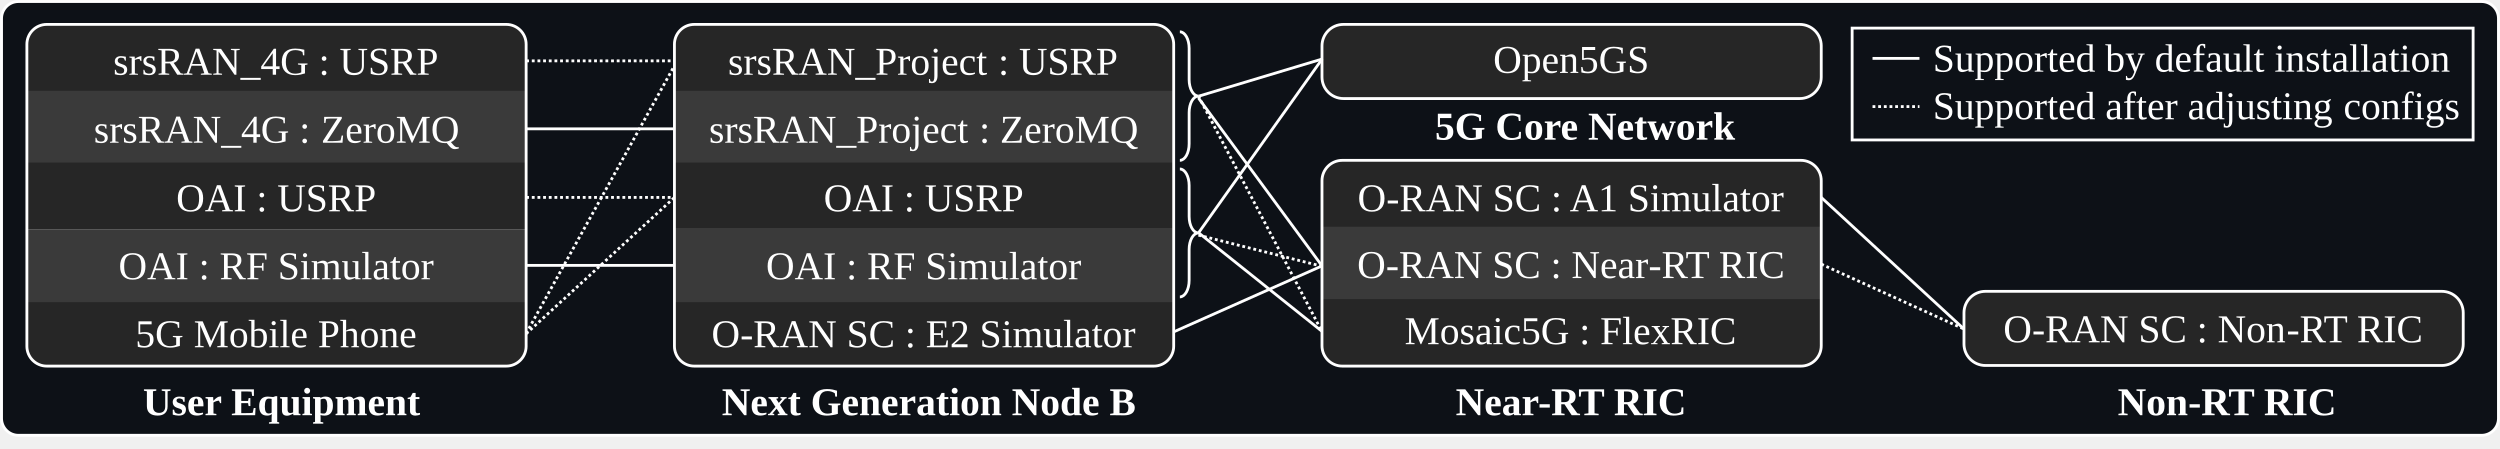
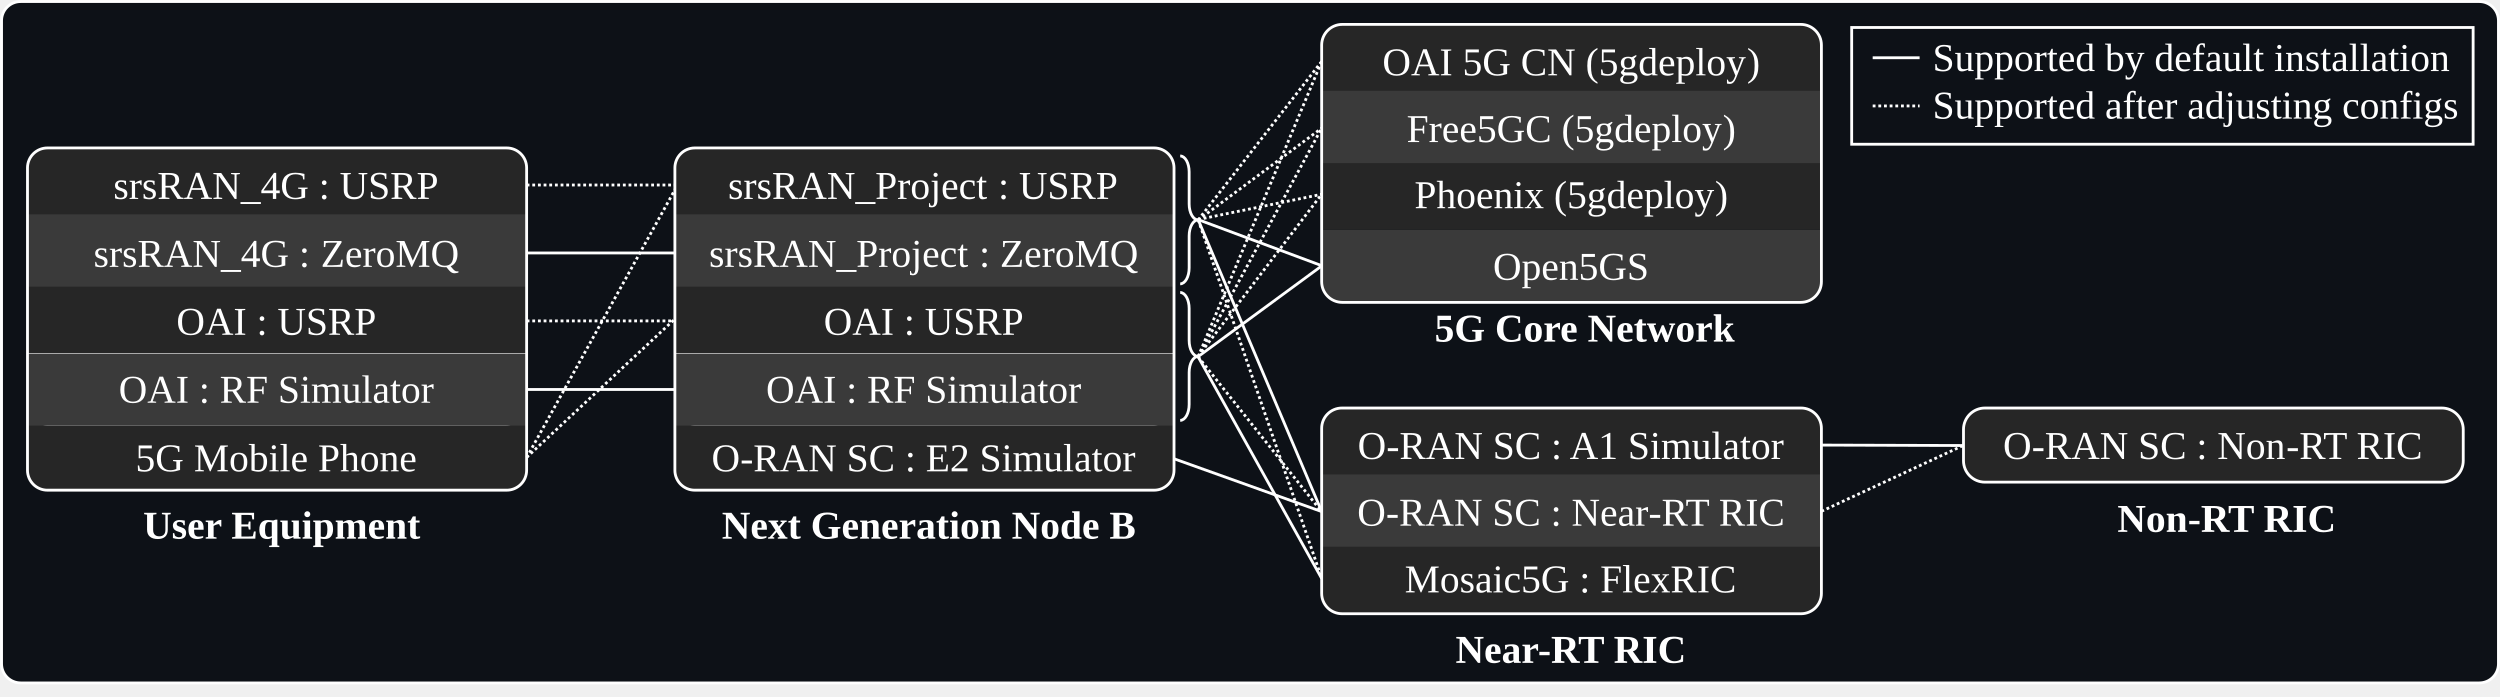
- <svg xmlns="http://www.w3.org/2000/svg" width="4046" height="726" xml:space="preserve" overflow="hidden">
-   <g transform="translate(-206 -745)">
-     <path d="M208.5 774.851C208.5 759.746 220.746 747.5 235.851 747.5L4222.15 747.5C4237.25 747.5 4249.5 759.746 4249.5 774.851L4249.5 1422.15C4249.5 1437.25 4237.25 1449.5 4222.15 1449.5L235.851 1449.5C220.746 1449.5 208.5 1437.25 208.5 1422.15Z" stroke="#FFFFFF" stroke-width="4.583" stroke-miterlimit="8" fill="#0D1117" fill-rule="evenodd" />
-     <path d="M2145.5 1125.5 2345.49 1175.93" stroke="#FFFFFF" stroke-width="4.583" stroke-miterlimit="8" stroke-dasharray="4.583 4.583" fill="none" fill-rule="evenodd" />
-     <path d="M2345.5 819.236C2345.5 800.052 2361.05 784.5 2380.24 784.5L3118.76 784.5C3137.95 784.5 3153.5 800.052 3153.5 819.236L3153.5 869.764C3153.5 888.948 3137.95 904.5 3118.76 904.5L2380.24 904.5C2361.05 904.5 2345.5 888.948 2345.5 869.764Z" stroke="#FFFFFF" stroke-width="4.583" stroke-miterlimit="8" fill="#262626" fill-rule="evenodd" />
-     <text fill="#FFFFFF" font-family="Times New Roman,Times New Roman_MSFontService,sans-serif" font-weight="400" font-size="64" transform="matrix(1 0 0 1 2622.65 863)">Open5GS</text>
-     <path d="M1057.5 843.5 1301.76 843.5" stroke="#FFFFFF" stroke-width="4.583" stroke-miterlimit="8" stroke-dasharray="4.583 4.583" fill="none" fill-rule="evenodd" />
-     <path d="M1058.5 953.5 1303.45 953.5" stroke="#FFFFFF" stroke-width="4.583" stroke-miterlimit="8" fill="none" fill-rule="evenodd" />
-     <path d="M0 0 244.259 441.244" stroke="#FFFFFF" stroke-width="4.583" stroke-miterlimit="8" stroke-dasharray="4.583 4.583" fill="none" fill-rule="evenodd" transform="matrix(1 0 0 -1 1057.5 1284.74)" />
-     <path d="M1057.5 1174.5 1303.13 1174.5" stroke="#FFFFFF" stroke-width="4.583" stroke-miterlimit="8" fill="none" fill-rule="evenodd" />
-     <path d="M1057.5 1064.5 1297.56 1064.5" stroke="#FFFFFF" stroke-width="4.583" stroke-miterlimit="8" stroke-dasharray="4.583 4.583" fill="none" fill-rule="evenodd" />
-     <path d="M3153.5 1172.5 3384.36 1277.45" stroke="#FFFFFF" stroke-width="4.583" stroke-miterlimit="8" stroke-dasharray="4.583 4.583" fill="none" fill-rule="evenodd" />
-     <path d="M0 0 200.267 60.257" stroke="#FFFFFF" stroke-width="4.583" stroke-miterlimit="8" fill="none" fill-rule="evenodd" transform="matrix(1 0 0 -1 2145.5 900.757)" />
-     <path d="M0 0 200.267 281.61" stroke="#FFFFFF" stroke-width="4.583" stroke-miterlimit="8" fill="none" fill-rule="evenodd" transform="matrix(1 0 0 -1 2145.5 1122.11)" />
-     <path d="M2145.5 903.5 2345.49 1175.28" stroke="#FFFFFF" stroke-width="4.583" stroke-miterlimit="8" fill="none" fill-rule="evenodd" />
-     <path d="M2145.5 1121.5 2345.49 1281.26" stroke="#FFFFFF" stroke-width="4.583" stroke-miterlimit="8" fill="none" fill-rule="evenodd" />
-     <path d="M0 0 245.633 109.264" stroke="#FFFFFF" stroke-width="4.583" stroke-miterlimit="8" fill="none" fill-rule="evenodd" transform="matrix(1 0 0 -1 2099.5 1284.76)" />
-     <path d="M2145.5 900.5 2345.49 1281.61" stroke="#FFFFFF" stroke-width="4.583" stroke-miterlimit="8" stroke-dasharray="4.583 4.583" fill="none" fill-rule="evenodd" />
-     <rect x="3203.5" y="790.5" width="1005" height="181" stroke="#FFFFFF" stroke-width="4.583" stroke-miterlimit="8" fill="#0D1117" />
-     <path d="M3236.5 839.5 3312.46 839.5" stroke="#FFFFFF" stroke-width="4.583" stroke-miterlimit="8" fill="none" fill-rule="evenodd" />
-     <text fill="#FFFFFF" font-family="Times New Roman,Times New Roman_MSFontService,sans-serif" font-weight="400" font-size="64" transform="matrix(1 0 0 1 3334.11 861)">Supported by default installation</text>
-     <text fill="#FFFFFF" font-family="Times New Roman,Times New Roman_MSFontService,sans-serif" font-weight="400" font-size="64" transform="matrix(1 0 0 1 3334.11 938)">Supported after adjusting </text>
-     <text fill="#FFFFFF" font-family="Times New Roman,Times New Roman_MSFontService,sans-serif" font-weight="400" font-size="64" transform="matrix(1 0 0 1 3998.7 938)">configs</text>
-     <path d="M3236.5 917.5 3312.46 917.5" stroke="#FFFFFF" stroke-width="4.583" stroke-miterlimit="8" stroke-dasharray="4.583 4.583" fill="none" fill-rule="evenodd" />
-     <path d="M2115.5 796.5C2123.78 796.5 2130.5 808.441 2130.5 823.17L2130.5 873.83C2130.5 888.559 2137.22 900.5 2145.5 900.5 2137.22 900.5 2130.5 912.441 2130.5 927.17L2130.5 977.83C2130.5 992.559 2123.78 1004.5 2115.5 1004.5" stroke="#FFFFFF" stroke-width="4.583" stroke-miterlimit="8" fill="none" fill-rule="evenodd" />
-     <path d="M2115.5 1018.5C2123.78 1018.5 2130.5 1030.44 2130.5 1045.17L2130.5 1095.33C2130.5 1110.06 2137.22 1122 2145.5 1122 2137.22 1122 2130.5 1133.94 2130.5 1148.67L2130.5 1198.83C2130.5 1213.56 2123.78 1225.5 2115.5 1225.5" stroke="#FFFFFF" stroke-width="4.583" stroke-miterlimit="8" fill="none" fill-rule="evenodd" />
-     <path d="M1297 816.401C1297 798.506 1311.51 784 1329.4 784L2072.6 784C2090.49 784 2105 798.506 2105 816.401L2105 1304.6C2105 1322.49 2090.49 1337 2072.6 1337L1329.4 1337C1311.51 1337 1297 1322.49 1297 1304.6Z" fill="#262626" fill-rule="evenodd" />
-     <path d="M2071.2 1233 1330.8 1233C1312.13 1233 1297 1217.87 1297 1199.2L1297 1116 2105 1116 2105 1199.2C2105 1217.87 2089.87 1233 2071.2 1233Z" fill="#F2F2F2" fill-rule="evenodd" />
-     <rect x="1297" y="892" width="808" height="116" fill="#3A3A3A" />
-     <text fill="#FFFFFF" font-family="Times New Roman,Times New Roman_MSFontService,sans-serif" font-weight="400" font-size="64" transform="matrix(1 0 0 1 1539.08 1087)">OAI : USRP</text>
-     <text fill="#FFFFFF" font-family="Times New Roman,Times New Roman_MSFontService,sans-serif" font-weight="400" font-size="64" transform="matrix(1 0 0 1 1353.46 976)">srsRAN_Project</text>
-     <text fill="#FFFFFF" font-family="Times New Roman,Times New Roman_MSFontService,sans-serif" font-weight="400" font-size="64" transform="matrix(1 0 0 1 1790.59 976)">: </text>
-     <text fill="#FFFFFF" font-family="Times New Roman,Times New Roman_MSFontService,sans-serif" font-weight="400" font-size="64" transform="matrix(1 0 0 1 1824.4 976)">ZeroMQ</text>
-     <text fill="#FFFFFF" font-family="Times New Roman,Times New Roman_MSFontService,sans-serif" font-weight="400" font-size="64" transform="matrix(1 0 0 1 1384.17 866)">srsRAN_Project</text>
-     <text fill="#FFFFFF" font-family="Times New Roman,Times New Roman_MSFontService,sans-serif" font-weight="400" font-size="64" transform="matrix(1 0 0 1 1821.3 866)">: USRP</text>
-     <text fill="#FFFFFF" font-family="Times New Roman,Times New Roman_MSFontService,sans-serif" font-weight="400" font-size="64" transform="matrix(1 0 0 1 1357.47 1307)">O</text>
-     <text fill="#FFFFFF" font-family="Times New Roman,Times New Roman_MSFontService,sans-serif" font-weight="400" font-size="64" transform="matrix(1 0 0 1 1403.88 1307)">-</text>
-     <text fill="#FFFFFF" font-family="Times New Roman,Times New Roman_MSFontService,sans-serif" font-weight="400" font-size="64" transform="matrix(1 0 0 1 1425.07 1307)">RAN SC : E2 Simulator</text>
-     <text fill="#FFFFFF" font-family="Times New Roman,Times New Roman_MSFontService,sans-serif" font-weight="700" font-size="64" transform="matrix(1 0 0 1 1374.12 1417)">Next Generation Node B</text>
-     <rect x="1297" y="1114" width="808" height="120" fill="#3A3A3A" />
-     <text fill="#FFFFFF" font-family="Times New Roman,Times New Roman_MSFontService,sans-serif" font-weight="400" font-size="64" transform="matrix(1 0 0 1 1445.7 1197)">OAI : RF Simulator</text>
-     <path d="M1297.5 816.679C1297.5 798.907 1311.91 784.5 1329.68 784.5L2073.32 784.5C2091.09 784.5 2105.5 798.907 2105.5 816.679L2105.5 1305.32C2105.5 1323.09 2091.09 1337.5 2073.32 1337.5L1329.68 1337.5C1311.91 1337.5 1297.5 1323.09 1297.5 1305.32Z" stroke="#FFFFFF" stroke-width="4.583" stroke-miterlimit="8" fill="none" fill-rule="evenodd" />
-     <path d="M249 816.401C249 798.506 263.506 784 281.4 784L1024.6 784C1042.49 784 1057 798.506 1057 816.401L1057 1304.6C1057 1322.49 1042.49 1337 1024.6 1337L281.4 1337C263.506 1337 249 1322.49 249 1304.6Z" fill="#262626" fill-rule="evenodd" />
-     <path d="M1023.2 1233 282.801 1233C264.133 1233 249 1217.87 249 1199.2L249 1116 1057 1116 1057 1199.2C1057 1217.87 1041.87 1233 1023.2 1233Z" fill="#F2F2F2" fill-rule="evenodd" />
-     <rect x="249" y="892" width="808" height="116" fill="#3A3A3A" />
-     <text fill="#FFFFFF" font-family="Times New Roman,Times New Roman_MSFontService,sans-serif" font-weight="400" font-size="64" transform="matrix(1 0 0 1 491.175 1087)">OAI : USRP</text>
-     <text fill="#FFFFFF" font-family="Times New Roman,Times New Roman_MSFontService,sans-serif" font-weight="400" font-size="64" transform="matrix(1 0 0 1 357.8 976)">srsRAN_4G : </text>
-     <text fill="#FFFFFF" font-family="Times New Roman,Times New Roman_MSFontService,sans-serif" font-weight="400" font-size="64" transform="matrix(1 0 0 1 725.612 976)">ZeroMQ</text>
-     <text fill="#FFFFFF" font-family="Times New Roman,Times New Roman_MSFontService,sans-serif" font-weight="400" font-size="64" transform="matrix(1 0 0 1 389.196 866)">srsRAN_4G : USRP</text>
-     <text fill="#FFFFFF" font-family="Times New Roman,Times New Roman_MSFontService,sans-serif" font-weight="400" font-size="64" transform="matrix(1 0 0 1 425.003 1307)">5G </text>
-     <text fill="#FFFFFF" font-family="Times New Roman,Times New Roman_MSFontService,sans-serif" font-weight="400" font-size="64" transform="matrix(1 0 0 1 519.534 1307)">Mobile Phone</text>
-     <text fill="#FFFFFF" font-family="Times New Roman,Times New Roman_MSFontService,sans-serif" font-weight="700" font-size="64" transform="matrix(1 0 0 1 437.369 1417)">User Equipment</text>
-     <rect x="249" y="1116" width="808" height="118" fill="#3A3A3A" />
-     <text fill="#FFFFFF" font-family="Times New Roman,Times New Roman_MSFontService,sans-serif" font-weight="400" font-size="64" transform="matrix(1 0 0 1 397.789 1197)">OAI : RF Simulator</text>
-     <path d="M249.5 816.679C249.5 798.907 263.907 784.5 281.68 784.5L1025.32 784.5C1043.09 784.5 1057.5 798.907 1057.5 816.679L1057.5 1305.32C1057.5 1323.09 1043.09 1337.5 1025.32 1337.5L281.68 1337.5C263.907 1337.5 249.5 1323.09 249.5 1305.32Z" stroke="#FFFFFF" stroke-width="4.583" stroke-miterlimit="8" fill="none" fill-rule="evenodd" />
-     <path d="M3384.5 1251.24C3384.5 1232.05 3400.05 1216.5 3419.24 1216.5L4157.76 1216.5C4176.95 1216.5 4192.5 1232.05 4192.5 1251.24L4192.5 1301.76C4192.5 1320.95 4176.95 1336.5 4157.76 1336.5L3419.24 1336.5C3400.05 1336.5 3384.5 1320.95 3384.5 1301.76Z" stroke="#FFFFFF" stroke-width="4.583" stroke-miterlimit="8" fill="#262626" fill-rule="evenodd" />
-     <text fill="#FFFFFF" font-family="Times New Roman,Times New Roman_MSFontService,sans-serif" font-weight="400" font-size="64" transform="matrix(1 0 0 1 3448.17 1299)">O</text>
-     <text fill="#FFFFFF" font-family="Times New Roman,Times New Roman_MSFontService,sans-serif" font-weight="400" font-size="64" transform="matrix(1 0 0 1 3494.58 1299)">-</text>
-     <text fill="#FFFFFF" font-family="Times New Roman,Times New Roman_MSFontService,sans-serif" font-weight="400" font-size="64" transform="matrix(1 0 0 1 3515.77 1299)">RAN SC : Non</text>
-     <text fill="#FFFFFF" font-family="Times New Roman,Times New Roman_MSFontService,sans-serif" font-weight="400" font-size="64" transform="matrix(1 0 0 1 3906.5 1299)">-</text>
-     <text fill="#FFFFFF" font-family="Times New Roman,Times New Roman_MSFontService,sans-serif" font-weight="400" font-size="64" transform="matrix(1 0 0 1 3927.7 1299)">RT RIC</text>
-     <text fill="#FFFFFF" font-family="Times New Roman,Times New Roman_MSFontService,sans-serif" font-weight="700" font-size="64" transform="matrix(1 0 0 1 3633.23 1417)">Non</text>
-     <text fill="#FFFFFF" font-family="Times New Roman,Times New Roman_MSFontService,sans-serif" font-weight="700" font-size="64" transform="matrix(1 0 0 1 3747.24 1417)">-</text>
-     <text fill="#FFFFFF" font-family="Times New Roman,Times New Roman_MSFontService,sans-serif" font-weight="700" font-size="64" transform="matrix(1 0 0 1 3768.44 1417)">RT RIC</text>
-     <path d="M0 0 240.064 220.622" stroke="#FFFFFF" stroke-width="4.583" stroke-miterlimit="8" stroke-dasharray="4.583 4.583" fill="none" fill-rule="evenodd" transform="matrix(1 0 0 -1 1057.5 1285.12)" />
-     <text fill="#FFFFFF" font-family="Times New Roman,Times New Roman_MSFontService,sans-serif" font-weight="700" font-size="64" transform="matrix(1 0 0 1 2561.82 1417)">Near</text>
-     <text fill="#FFFFFF" font-family="Times New Roman,Times New Roman_MSFontService,sans-serif" font-weight="700" font-size="64" transform="matrix(1 0 0 1 2695.22 1417)">-</text>
-     <text fill="#FFFFFF" font-family="Times New Roman,Times New Roman_MSFontService,sans-serif" font-weight="700" font-size="64" transform="matrix(1 0 0 1 2716.41 1417)">RT RIC</text>
-     <path d="M2345 1035.52C2345 1018.11 2359.11 1004 2376.52 1004L3121.48 1004C3138.89 1004 3153 1018.11 3153 1035.52L3153 1305.48C3153 1322.89 3138.89 1337 3121.48 1337L2376.52 1337C2359.11 1337 2345 1322.89 2345 1305.48Z" fill="#262626" fill-rule="evenodd" />
-     <rect x="2345" y="1112" width="808" height="117" fill="#3A3A3A" />
-     <path d="M2345.5 1037.4C2345.5 1019.23 2360.23 1004.5 2378.4 1004.5L3120.6 1004.5C3138.77 1004.5 3153.5 1019.23 3153.5 1037.4L3153.5 1304.6C3153.5 1322.77 3138.77 1337.5 3120.6 1337.5L2378.4 1337.5C2360.23 1337.5 2345.5 1322.77 2345.5 1304.6Z" stroke="#FFFFFF" stroke-width="4.583" stroke-miterlimit="8" fill="none" fill-rule="evenodd" />
-     <text fill="#FFFFFF" font-family="Times New Roman,Times New Roman_MSFontService,sans-serif" font-weight="400" font-size="64" transform="matrix(1 0 0 1 2479.23 1302)">Mosaic5G : FlexRIC</text>
-     <text fill="#FFFFFF" font-family="Times New Roman,Times New Roman_MSFontService,sans-serif" font-weight="400" font-size="64" transform="matrix(1 0 0 1 2402.46 1195)">O</text>
-     <text fill="#FFFFFF" font-family="Times New Roman,Times New Roman_MSFontService,sans-serif" font-weight="400" font-size="64" transform="matrix(1 0 0 1 2448.86 1195)">-</text>
-     <text fill="#FFFFFF" font-family="Times New Roman,Times New Roman_MSFontService,sans-serif" font-weight="400" font-size="64" transform="matrix(1 0 0 1 2470.06 1195)">RAN SC : Near</text>
-     <text fill="#FFFFFF" font-family="Times New Roman,Times New Roman_MSFontService,sans-serif" font-weight="400" font-size="64" transform="matrix(1 0 0 1 2873.83 1195)">-</text>
-     <text fill="#FFFFFF" font-family="Times New Roman,Times New Roman_MSFontService,sans-serif" font-weight="400" font-size="64" transform="matrix(1 0 0 1 2895.03 1195)">RT RIC</text>
-     <text fill="#FFFFFF" font-family="Times New Roman,Times New Roman_MSFontService,sans-serif" font-weight="400" font-size="64" transform="matrix(1 0 0 1 2403.07 1087)">O</text>
-     <text fill="#FFFFFF" font-family="Times New Roman,Times New Roman_MSFontService,sans-serif" font-weight="400" font-size="64" transform="matrix(1 0 0 1 2449.48 1087)">-</text>
-     <text fill="#FFFFFF" font-family="Times New Roman,Times New Roman_MSFontService,sans-serif" font-weight="400" font-size="64" transform="matrix(1 0 0 1 2470.68 1087)">RAN SC : A1 Simulator</text>
-     <path d="M3153.5 1064.5 3384.36 1277.36" stroke="#FFFFFF" stroke-width="4.583" stroke-miterlimit="8" fill="none" fill-rule="evenodd" />
-     <text fill="#FFFFFF" font-family="Times New Roman,Times New Roman_MSFontService,sans-serif" font-weight="700" font-size="64" transform="matrix(1 0 0 1 2528.36 971)">5G Core Network</text>
+ <svg xmlns="http://www.w3.org/2000/svg" width="4047" height="1127" xml:space="preserve" overflow="hidden">
+   <g transform="translate(-177 -684)">
+     <path d="M179.5 717.438C179.5 700.352 193.351 686.5 210.438 686.5L4190.56 686.5C4207.65 686.5 4221.5 700.352 4221.5 717.438L4221.5 1758.56C4221.5 1775.65 4207.65 1789.5 4190.56 1789.5L210.438 1789.5C193.351 1789.5 179.5 1775.65 179.5 1758.56Z" stroke="#FFFFFF" stroke-width="4.583" stroke-miterlimit="8" fill="#0D1117" fill-rule="evenodd" />
+     <path d="M2071.5 1424.5 2317.13 1512.38" stroke="#FFFFFF" stroke-width="4.583" stroke-miterlimit="8" fill="none" fill-rule="evenodd" />
+     <path d="M1029.5 983.5 1273.76 983.5" stroke="#FFFFFF" stroke-width="4.583" stroke-miterlimit="8" stroke-dasharray="4.583 4.583" fill="none" fill-rule="evenodd" />
+     <path d="M1029.5 1093.5 1275.13 1093.5" stroke="#FFFFFF" stroke-width="4.583" stroke-miterlimit="8" fill="none" fill-rule="evenodd" />
+     <path d="M0 0 244.259 441.244" stroke="#FFFFFF" stroke-width="4.583" stroke-miterlimit="8" stroke-dasharray="4.583 4.583" fill="none" fill-rule="evenodd" transform="matrix(1 0 0 -1 1029.5 1424.74)" />
+     <path d="M1029.5 1314.5 1275.13 1314.5" stroke="#FFFFFF" stroke-width="4.583" stroke-miterlimit="8" fill="none" fill-rule="evenodd" />
+     <path d="M1029.5 1203.5 1269.56 1203.5" stroke="#FFFFFF" stroke-width="4.583" stroke-miterlimit="8" stroke-dasharray="4.583 4.583" fill="none" fill-rule="evenodd" />
+     <path d="M2087.5 936.5C2095.51 936.5 2102 948.042 2102 962.281L2102 1014.22C2102 1028.46 2108.49 1040 2116.5 1040 2108.49 1040 2102 1051.54 2102 1065.78L2102 1117.72C2102 1131.96 2095.51 1143.5 2087.5 1143.5" stroke="#FFFFFF" stroke-width="4.583" stroke-miterlimit="8" fill="none" fill-rule="evenodd" />
+     <path d="M2087.5 1157.5C2095.51 1157.5 2102 1169.04 2102 1183.28L2102 1235.22C2102 1249.46 2108.49 1261 2116.5 1261 2108.49 1261 2102 1272.54 2102 1286.78L2102 1338.72C2102 1352.96 2095.51 1364.5 2087.5 1364.5" stroke="#FFFFFF" stroke-width="4.583" stroke-miterlimit="8" fill="none" fill-rule="evenodd" />
+     <path d="M1269 955.4C1269 937.506 1283.51 923 1301.4 923L2044.6 923C2062.49 923 2077 937.506 2077 955.4L2077 1443.6C2077 1461.49 2062.49 1476 2044.6 1476L1301.4 1476C1283.51 1476 1269 1461.49 1269 1443.6Z" fill="#262626" fill-rule="evenodd" />
+     <path d="M2043.2 1373 1302.8 1373C1284.13 1373 1269 1357.87 1269 1339.2L1269 1256 2077 1256 2077 1339.2C2077 1357.87 2061.87 1373 2043.2 1373Z" fill="#F2F2F2" fill-rule="evenodd" />
+     <rect x="1269" y="1031" width="808" height="117" fill="#3A3A3A" />
+     <text fill="#FFFFFF" font-family="Times New Roman,Times New Roman_MSFontService,sans-serif" font-weight="400" font-size="64" transform="matrix(1 0 0 1 1510.44 1226)">OAI : USRP</text>
+     <text fill="#FFFFFF" font-family="Times New Roman,Times New Roman_MSFontService,sans-serif" font-weight="400" font-size="64" transform="matrix(1 0 0 1 1324.81 1116)">srsRAN_Project</text>
+     <text fill="#FFFFFF" font-family="Times New Roman,Times New Roman_MSFontService,sans-serif" font-weight="400" font-size="64" transform="matrix(1 0 0 1 1761.95 1116)">: </text>
+     <text fill="#FFFFFF" font-family="Times New Roman,Times New Roman_MSFontService,sans-serif" font-weight="400" font-size="64" transform="matrix(1 0 0 1 1795.75 1116)">ZeroMQ</text>
+     <text fill="#FFFFFF" font-family="Times New Roman,Times New Roman_MSFontService,sans-serif" font-weight="400" font-size="64" transform="matrix(1 0 0 1 1355.52 1006)">srsRAN_Project</text>
+     <text fill="#FFFFFF" font-family="Times New Roman,Times New Roman_MSFontService,sans-serif" font-weight="400" font-size="64" transform="matrix(1 0 0 1 1792.66 1006)">: USRP</text>
+     <text fill="#FFFFFF" font-family="Times New Roman,Times New Roman_MSFontService,sans-serif" font-weight="400" font-size="64" transform="matrix(1 0 0 1 1328.82 1447)">O</text>
+     <text fill="#FFFFFF" font-family="Times New Roman,Times New Roman_MSFontService,sans-serif" font-weight="400" font-size="64" transform="matrix(1 0 0 1 1375.23 1447)">-</text>
+     <text fill="#FFFFFF" font-family="Times New Roman,Times New Roman_MSFontService,sans-serif" font-weight="400" font-size="64" transform="matrix(1 0 0 1 1396.43 1447)">RAN SC : E2 Simulator</text>
+     <text fill="#FFFFFF" font-family="Times New Roman,Times New Roman_MSFontService,sans-serif" font-weight="700" font-size="64" transform="matrix(1 0 0 1 1345.48 1556)">Next Generation Node B</text>
+     <rect x="1269" y="1257" width="808" height="116" fill="#3A3A3A" />
+     <text fill="#FFFFFF" font-family="Times New Roman,Times New Roman_MSFontService,sans-serif" font-weight="400" font-size="64" transform="matrix(1 0 0 1 1417.05 1336)">OAI : RF Simulator</text>
+     <path d="M1269.5 955.737C1269.5 937.933 1283.93 923.5 1301.74 923.5L2045.26 923.5C2063.07 923.5 2077.5 937.933 2077.5 955.737L2077.5 1445.26C2077.5 1463.07 2063.07 1477.5 2045.26 1477.5L1301.74 1477.5C1283.93 1477.5 1269.5 1463.07 1269.5 1445.26Z" stroke="#FFFFFF" stroke-width="4.583" stroke-miterlimit="8" fill="none" fill-rule="evenodd" />
+     <path d="M221 955.4C221 937.506 235.506 923 253.4 923L996.599 923C1014.49 923 1029 937.506 1029 955.4L1029 1443.6C1029 1461.49 1014.49 1476 996.599 1476L253.4 1476C235.506 1476 221 1461.49 221 1443.6Z" fill="#262626" fill-rule="evenodd" />
+     <path d="M995.199 1373 254.801 1373C236.133 1373 221 1357.87 221 1339.2L221 1256 1029 1256 1029 1339.2C1029 1357.87 1013.87 1373 995.199 1373Z" fill="#F2F2F2" fill-rule="evenodd" />
+     <rect x="221" y="1031" width="808" height="117" fill="#3A3A3A" />
+     <text fill="#FFFFFF" font-family="Times New Roman,Times New Roman_MSFontService,sans-serif" font-weight="400" font-size="64" transform="matrix(1 0 0 1 462.53 1226)">OAI : USRP</text>
+     <text fill="#FFFFFF" font-family="Times New Roman,Times New Roman_MSFontService,sans-serif" font-weight="400" font-size="64" transform="matrix(1 0 0 1 328.467 1116)">srsRAN_4G : </text>
+     <text fill="#FFFFFF" font-family="Times New Roman,Times New Roman_MSFontService,sans-serif" font-weight="400" font-size="64" transform="matrix(1 0 0 1 696.28 1116)">ZeroMQ</text>
+     <text fill="#FFFFFF" font-family="Times New Roman,Times New Roman_MSFontService,sans-serif" font-weight="400" font-size="64" transform="matrix(1 0 0 1 360.551 1006)">srsRAN_4G : USRP</text>
+     <text fill="#FFFFFF" font-family="Times New Roman,Times New Roman_MSFontService,sans-serif" font-weight="400" font-size="64" transform="matrix(1 0 0 1 396.358 1447)">5G </text>
+     <text fill="#FFFFFF" font-family="Times New Roman,Times New Roman_MSFontService,sans-serif" font-weight="400" font-size="64" transform="matrix(1 0 0 1 490.889 1447)">Mobile Phone</text>
+     <text fill="#FFFFFF" font-family="Times New Roman,Times New Roman_MSFontService,sans-serif" font-weight="700" font-size="64" transform="matrix(1 0 0 1 408.725 1556)">User Equipment</text>
+     <rect x="221" y="1257" width="808" height="116" fill="#3A3A3A" />
+     <text fill="#FFFFFF" font-family="Times New Roman,Times New Roman_MSFontService,sans-serif" font-weight="400" font-size="64" transform="matrix(1 0 0 1 369.144 1336)">OAI : RF Simulator</text>
+     <path d="M221.5 955.737C221.5 937.933 235.933 923.5 253.737 923.5L997.263 923.5C1015.07 923.5 1029.5 937.933 1029.5 955.737L1029.5 1445.26C1029.5 1463.07 1015.07 1477.5 997.263 1477.5L253.737 1477.5C235.933 1477.5 221.5 1463.07 221.5 1445.26Z" stroke="#FFFFFF" stroke-width="4.583" stroke-miterlimit="8" fill="none" fill-rule="evenodd" />
+     <path d="M3355.5 1379.24C3355.5 1360.05 3371.05 1344.5 3390.24 1344.5L4129.76 1344.5C4148.95 1344.5 4164.5 1360.05 4164.5 1379.24L4164.5 1429.76C4164.5 1448.95 4148.95 1464.5 4129.76 1464.5L3390.24 1464.5C3371.05 1464.5 3355.5 1448.95 3355.5 1429.76Z" stroke="#FFFFFF" stroke-width="4.583" stroke-miterlimit="8" fill="#262626" fill-rule="evenodd" />
+     <text fill="#FFFFFF" font-family="Times New Roman,Times New Roman_MSFontService,sans-serif" font-weight="400" font-size="64" transform="matrix(1 0 0 1 3419.52 1427)">O</text>
+     <text fill="#FFFFFF" font-family="Times New Roman,Times New Roman_MSFontService,sans-serif" font-weight="400" font-size="64" transform="matrix(1 0 0 1 3465.93 1427)">-</text>
+     <text fill="#FFFFFF" font-family="Times New Roman,Times New Roman_MSFontService,sans-serif" font-weight="400" font-size="64" transform="matrix(1 0 0 1 3487.13 1427)">RAN SC : Non</text>
+     <text fill="#FFFFFF" font-family="Times New Roman,Times New Roman_MSFontService,sans-serif" font-weight="400" font-size="64" transform="matrix(1 0 0 1 3877.86 1427)">-</text>
+     <text fill="#FFFFFF" font-family="Times New Roman,Times New Roman_MSFontService,sans-serif" font-weight="400" font-size="64" transform="matrix(1 0 0 1 3899.06 1427)">RT RIC</text>
+     <text fill="#FFFFFF" font-family="Times New Roman,Times New Roman_MSFontService,sans-serif" font-weight="700" font-size="64" transform="matrix(1 0 0 1 3604.58 1545)">Non</text>
+     <text fill="#FFFFFF" font-family="Times New Roman,Times New Roman_MSFontService,sans-serif" font-weight="700" font-size="64" transform="matrix(1 0 0 1 3718.59 1545)">-</text>
+     <text fill="#FFFFFF" font-family="Times New Roman,Times New Roman_MSFontService,sans-serif" font-weight="700" font-size="64" transform="matrix(1 0 0 1 3739.79 1545)">RT RIC</text>
+     <rect x="3174.5" y="728.5" width="1006" height="189" stroke="#FFFFFF" stroke-width="4.583" stroke-miterlimit="8" fill="#0D1117" />
+     <path d="M3208.5 777.5 3284.46 777.5" stroke="#FFFFFF" stroke-width="4.583" stroke-miterlimit="8" fill="none" fill-rule="evenodd" />
+     <text fill="#FFFFFF" font-family="Times New Roman,Times New Roman_MSFontService,sans-serif" font-weight="400" font-size="64" transform="matrix(1 0 0 1 3305.47 799)">Supported by default installation</text>
+     <text fill="#FFFFFF" font-family="Times New Roman,Times New Roman_MSFontService,sans-serif" font-weight="400" font-size="64" transform="matrix(1 0 0 1 3305.47 876)">Supported after adjusting configs</text>
+     <path d="M3208.5 855.5 3284.46 855.5" stroke="#FFFFFF" stroke-width="4.583" stroke-miterlimit="8" stroke-dasharray="4.583 4.583" fill="none" fill-rule="evenodd" />
+     <path d="M0 0 239.782 223.945" stroke="#FFFFFF" stroke-width="4.583" stroke-miterlimit="8" stroke-dasharray="4.583 4.583" fill="none" fill-rule="evenodd" transform="matrix(1 0 0 -1 1029.5 1424.45)" />
+     <text fill="#FFFFFF" font-family="Times New Roman,Times New Roman_MSFontService,sans-serif" font-weight="700" font-size="64" transform="matrix(1 0 0 1 2533.17 1757)">Near</text>
+     <text fill="#FFFFFF" font-family="Times New Roman,Times New Roman_MSFontService,sans-serif" font-weight="700" font-size="64" transform="matrix(1 0 0 1 2666.57 1757)">-</text>
+     <text fill="#FFFFFF" font-family="Times New Roman,Times New Roman_MSFontService,sans-serif" font-weight="700" font-size="64" transform="matrix(1 0 0 1 2687.77 1757)">RT RIC</text>
+     <path d="M2316 1375.52C2316 1358.11 2330.11 1344 2347.52 1344L3093.48 1344C3110.89 1344 3125 1358.11 3125 1375.52L3125 1645.48C3125 1662.89 3110.89 1677 3093.48 1677L2347.52 1677C2330.11 1677 2316 1662.89 2316 1645.48Z" fill="#262626" fill-rule="evenodd" />
+     <rect x="2316" y="1452" width="809" height="117" fill="#3A3A3A" />
+     <path d="M2316.5 1377.4C2316.5 1359.23 2331.23 1344.5 2349.4 1344.5L3092.6 1344.5C3110.77 1344.5 3125.5 1359.23 3125.5 1377.4L3125.5 1644.6C3125.5 1662.77 3110.77 1677.5 3092.6 1677.5L2349.4 1677.5C2331.23 1677.5 2316.5 1662.77 2316.5 1644.6Z" stroke="#FFFFFF" stroke-width="4.583" stroke-miterlimit="8" fill="none" fill-rule="evenodd" />
+     <text fill="#FFFFFF" font-family="Times New Roman,Times New Roman_MSFontService,sans-serif" font-weight="400" font-size="64" transform="matrix(1 0 0 1 2450.93 1643)">Mosaic5G : FlexRIC</text>
+     <text fill="#FFFFFF" font-family="Times New Roman,Times New Roman_MSFontService,sans-serif" font-weight="400" font-size="64" transform="matrix(1 0 0 1 2374.15 1535)">O</text>
+     <text fill="#FFFFFF" font-family="Times New Roman,Times New Roman_MSFontService,sans-serif" font-weight="400" font-size="64" transform="matrix(1 0 0 1 2420.56 1535)">-</text>
+     <text fill="#FFFFFF" font-family="Times New Roman,Times New Roman_MSFontService,sans-serif" font-weight="400" font-size="64" transform="matrix(1 0 0 1 2441.76 1535)">RAN SC : Near</text>
+     <text fill="#FFFFFF" font-family="Times New Roman,Times New Roman_MSFontService,sans-serif" font-weight="400" font-size="64" transform="matrix(1 0 0 1 2845.53 1535)">-</text>
+     <text fill="#FFFFFF" font-family="Times New Roman,Times New Roman_MSFontService,sans-serif" font-weight="400" font-size="64" transform="matrix(1 0 0 1 2866.73 1535)">RT RIC</text>
+     <text fill="#FFFFFF" font-family="Times New Roman,Times New Roman_MSFontService,sans-serif" font-weight="400" font-size="64" transform="matrix(1 0 0 1 2374.77 1427)">O</text>
+     <text fill="#FFFFFF" font-family="Times New Roman,Times New Roman_MSFontService,sans-serif" font-weight="400" font-size="64" transform="matrix(1 0 0 1 2421.18 1427)">-</text>
+     <text fill="#FFFFFF" font-family="Times New Roman,Times New Roman_MSFontService,sans-serif" font-weight="400" font-size="64" transform="matrix(1 0 0 1 2442.38 1427)">RAN SC : A1 Simulator</text>
+     <path d="M3091.2 1173 2349.8 1173C2331.13 1173 2316 1157.87 2316 1139.2L2316 1056 3125 1056 3125 1139.2C3125 1157.87 3109.87 1173 3091.2 1173Z" fill="#3A3A3A" fill-rule="evenodd" />
+     <path d="M2348.35 723 3092.65 723C3110.52 723 3125 737.484 3125 755.351L3125 1056 2316 1056 2316 755.351C2316 737.484 2330.48 723 2348.35 723Z" fill="#262626" fill-rule="evenodd" />
+     <rect x="2316" y="831" width="809" height="117" fill="#3A3A3A" />
+     <path d="M2316.5 756.948C2316.5 738.475 2331.48 723.5 2349.95 723.5L3092.05 723.5C3110.52 723.5 3125.5 738.475 3125.5 756.948L3125.5 1140.05C3125.5 1158.52 3110.52 1173.5 3092.05 1173.5L2349.95 1173.5C2331.48 1173.5 2316.5 1158.52 2316.5 1140.05Z" stroke="#FFFFFF" stroke-width="4.583" stroke-miterlimit="8" fill="none" fill-rule="evenodd" />
+     <text fill="#FFFFFF" font-family="Times New Roman,Times New Roman_MSFontService,sans-serif" font-weight="400" font-size="64" transform="matrix(1 0 0 1 2466.68 1021)">Phoenix (5gdeploy</text>
+     <text fill="#FFFFFF" font-family="Times New Roman,Times New Roman_MSFontService,sans-serif" font-weight="400" font-size="64" transform="matrix(1 0 0 1 2953.09 1021)">)</text>
+     <text fill="#FFFFFF" font-family="Times New Roman,Times New Roman_MSFontService,sans-serif" font-weight="400" font-size="64" transform="matrix(1 0 0 1 2454.08 914)">Free5GC (5gdeploy</text>
+     <text fill="#FFFFFF" font-family="Times New Roman,Times New Roman_MSFontService,sans-serif" font-weight="400" font-size="64" transform="matrix(1 0 0 1 2965.69 914)">)</text>
+     <text fill="#FFFFFF" font-family="Times New Roman,Times New Roman_MSFontService,sans-serif" font-weight="400" font-size="64" transform="matrix(1 0 0 1 2414.83 806)">OAI 5G CN (5gdeploy</text>
+     <text fill="#FFFFFF" font-family="Times New Roman,Times New Roman_MSFontService,sans-serif" font-weight="400" font-size="64" transform="matrix(1 0 0 1 3004.93 806)">)</text>
+     <text fill="#FFFFFF" font-family="Times New Roman,Times New Roman_MSFontService,sans-serif" font-weight="400" font-size="64" transform="matrix(1 0 0 1 2593.87 1137)">Open5GS</text>
+     <text fill="#FFFFFF" font-family="Times New Roman,Times New Roman_MSFontService,sans-serif" font-weight="700" font-size="64" transform="matrix(1 0 0 1 2499.31 1237)">5G Core Network</text>
+     <path d="M2116.5 1261.5 2316.49 1512.51" stroke="#FFFFFF" stroke-width="4.583" stroke-miterlimit="8" stroke-dasharray="4.583 4.583" fill="none" fill-rule="evenodd" />
+     <path d="M2116.5 1039.5 2316.49 1114.04" stroke="#FFFFFF" stroke-width="4.583" stroke-miterlimit="8" fill="none" fill-rule="evenodd" />
+     <path d="M0 0 199.991 146.814" stroke="#FFFFFF" stroke-width="4.583" stroke-miterlimit="8" fill="none" fill-rule="evenodd" transform="matrix(1 0 0 -1 2116.5 1261.31)" />
+     <path d="M2116.5 1261.5 2316.49 1620.42" stroke="#FFFFFF" stroke-width="4.583" stroke-miterlimit="8" fill="none" fill-rule="evenodd" />
+     <path d="M2116.5 1039.5 2316.49 1619.78" stroke="#FFFFFF" stroke-width="4.583" stroke-miterlimit="8" stroke-dasharray="4.583 4.583" fill="none" fill-rule="evenodd" />
+     <path d="M0 0 199.991 370.141" stroke="#FFFFFF" stroke-width="4.583" stroke-miterlimit="8" stroke-dasharray="4.583 4.583" fill="none" fill-rule="evenodd" transform="matrix(1 0 0 -1 2116.5 1261.64)" />
+     <path d="M0 0 199.99 478.057" stroke="#FFFFFF" stroke-width="4.583" stroke-miterlimit="8" stroke-dasharray="4.583 4.583" fill="none" fill-rule="evenodd" transform="matrix(1 0 0 -1 2116.5 1261.56)" />
+     <path d="M0 0 199.991 40.871" stroke="#FFFFFF" stroke-width="4.583" stroke-miterlimit="8" stroke-dasharray="4.583 4.583" fill="none" fill-rule="evenodd" transform="matrix(1 0 0 -1 2116.5 1039.37)" />
+     <path d="M0 0 199.991 148.788" stroke="#FFFFFF" stroke-width="4.583" stroke-miterlimit="8" stroke-dasharray="4.583 4.583" fill="none" fill-rule="evenodd" transform="matrix(1 0 0 -1 2116.5 1040.29)" />
+     <path d="M0 0 199.99 256.704" stroke="#FFFFFF" stroke-width="4.583" stroke-miterlimit="8" stroke-dasharray="4.583 4.583" fill="none" fill-rule="evenodd" transform="matrix(1 0 0 -1 2116.5 1040.2)" />
+     <path d="M0 0 199.991 262.225" stroke="#FFFFFF" stroke-width="4.583" stroke-miterlimit="8" stroke-dasharray="4.583 4.583" fill="none" fill-rule="evenodd" transform="matrix(1 0 0 -1 2116.5 1260.72)" />
+     <path d="M2116.5 1039.5 2316.49 1511.86" stroke="#FFFFFF" stroke-width="4.583" stroke-miterlimit="8" fill="none" fill-rule="evenodd" />
+     <path d="M0 0 230.864 107.201" stroke="#FFFFFF" stroke-width="4.583" stroke-miterlimit="8" stroke-dasharray="4.583 4.583" fill="none" fill-rule="evenodd" transform="matrix(1 0 0 -1 3125.5 1511.7)" />
+     <path d="M3125.5 1404.5 3356.36 1405.22" stroke="#FFFFFF" stroke-width="4.583" stroke-miterlimit="8" fill="none" fill-rule="evenodd" />
  </g>
</svg>
